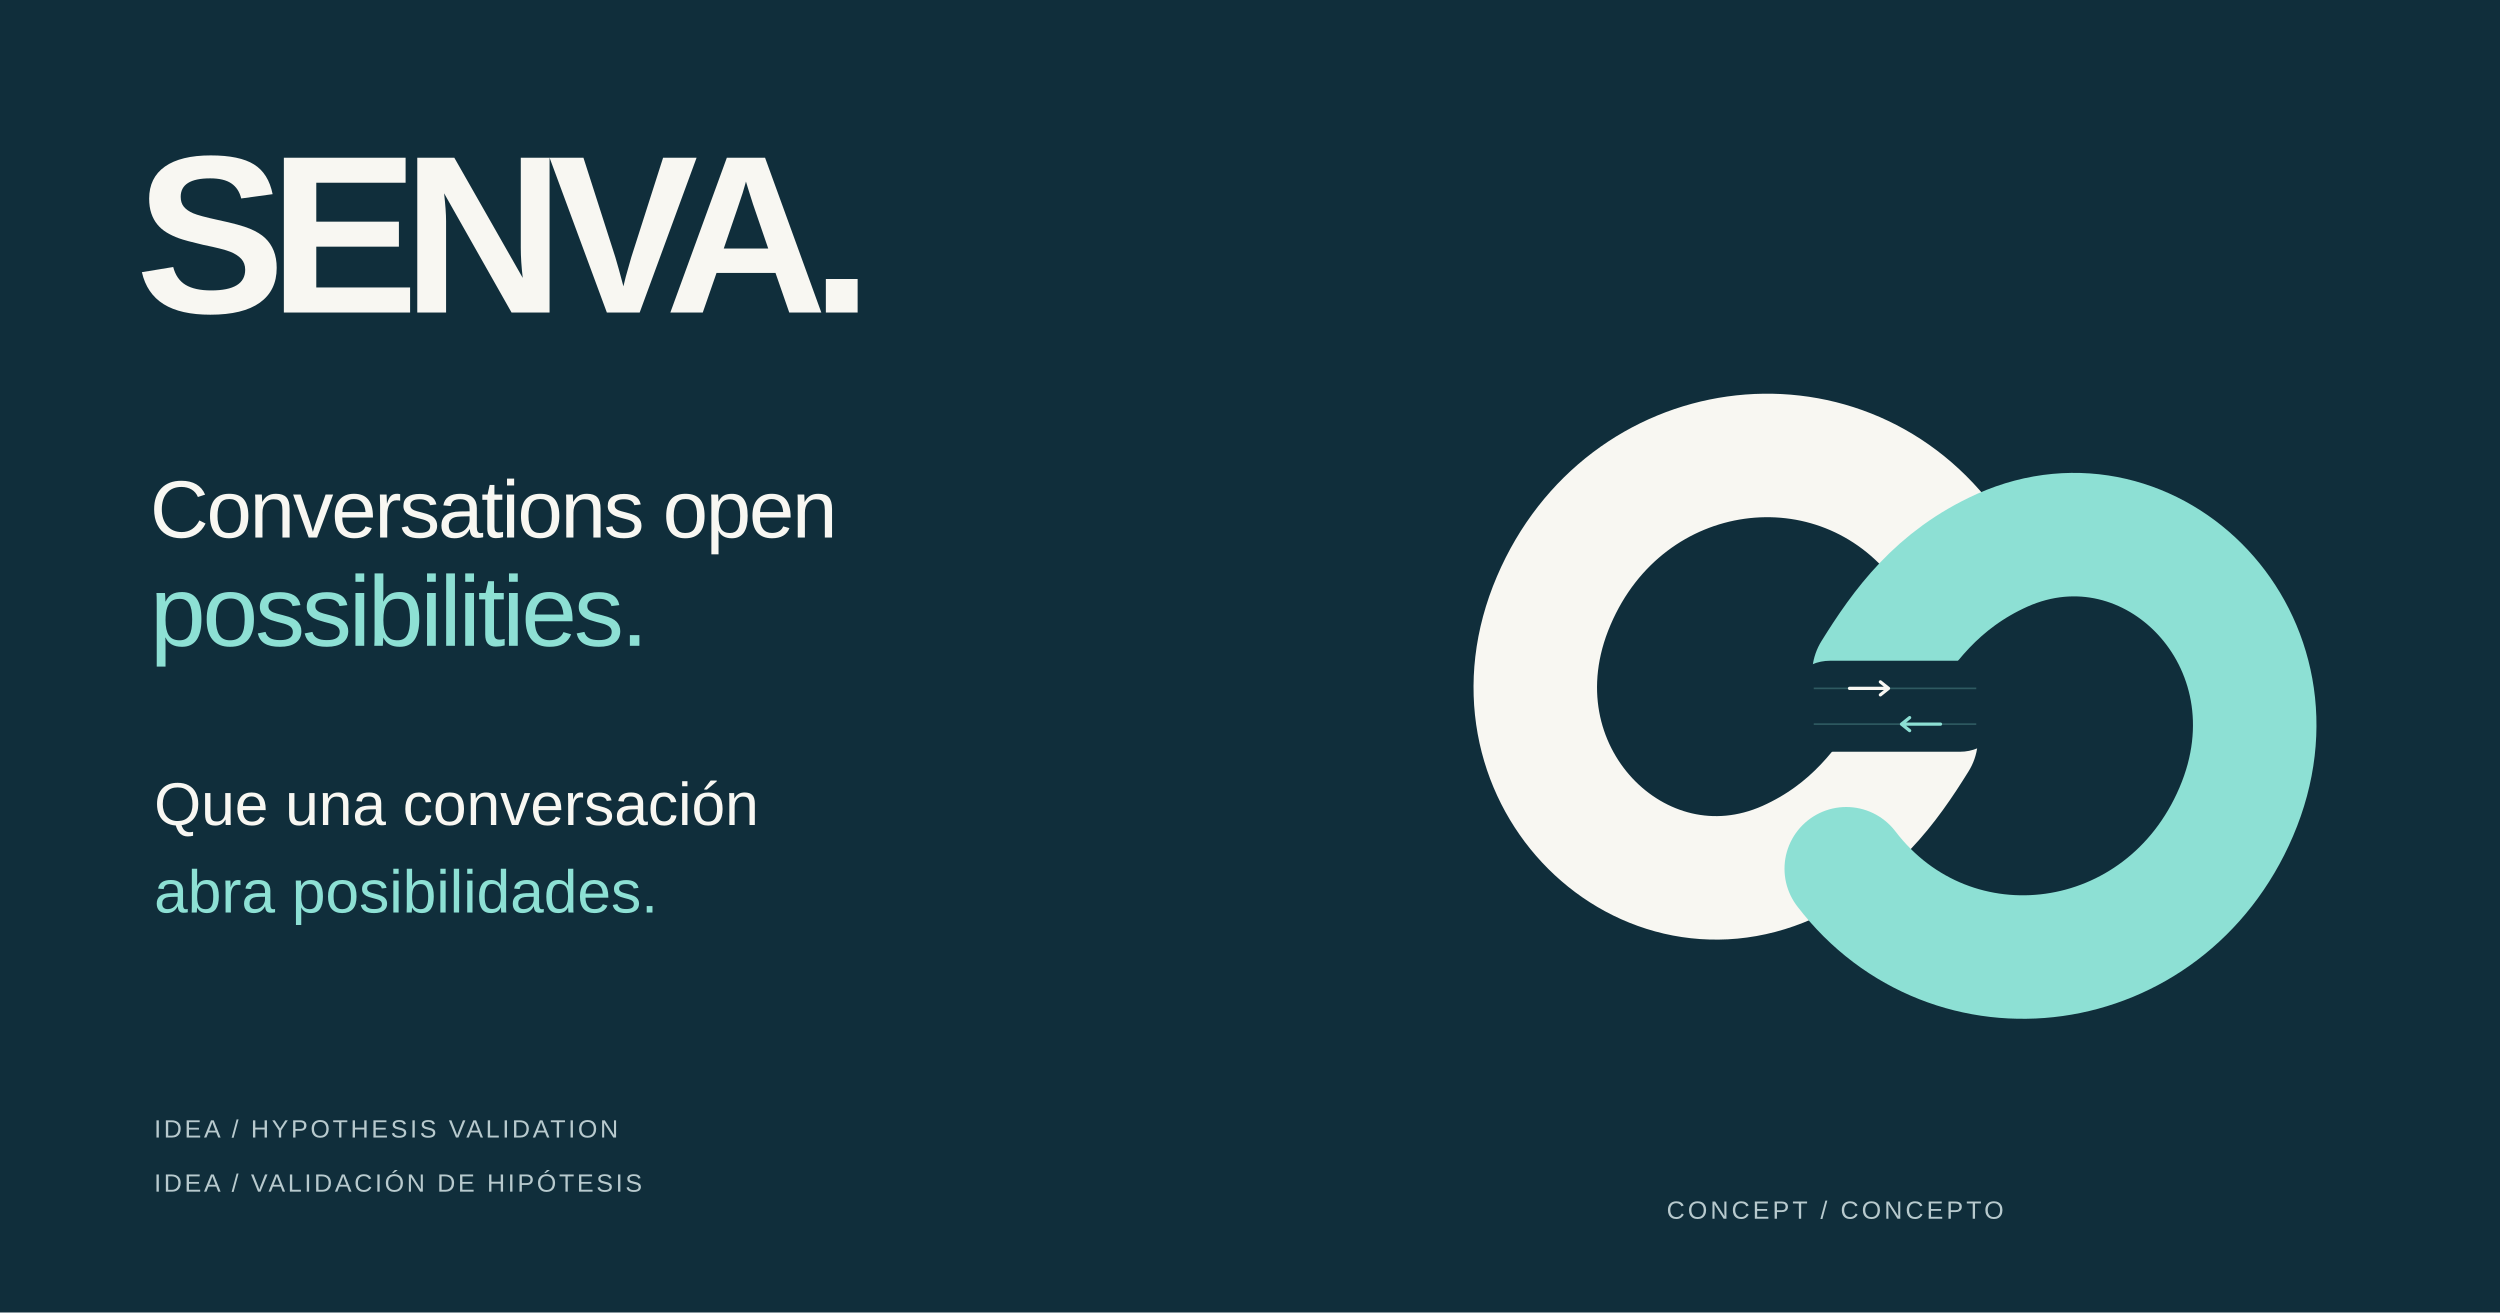
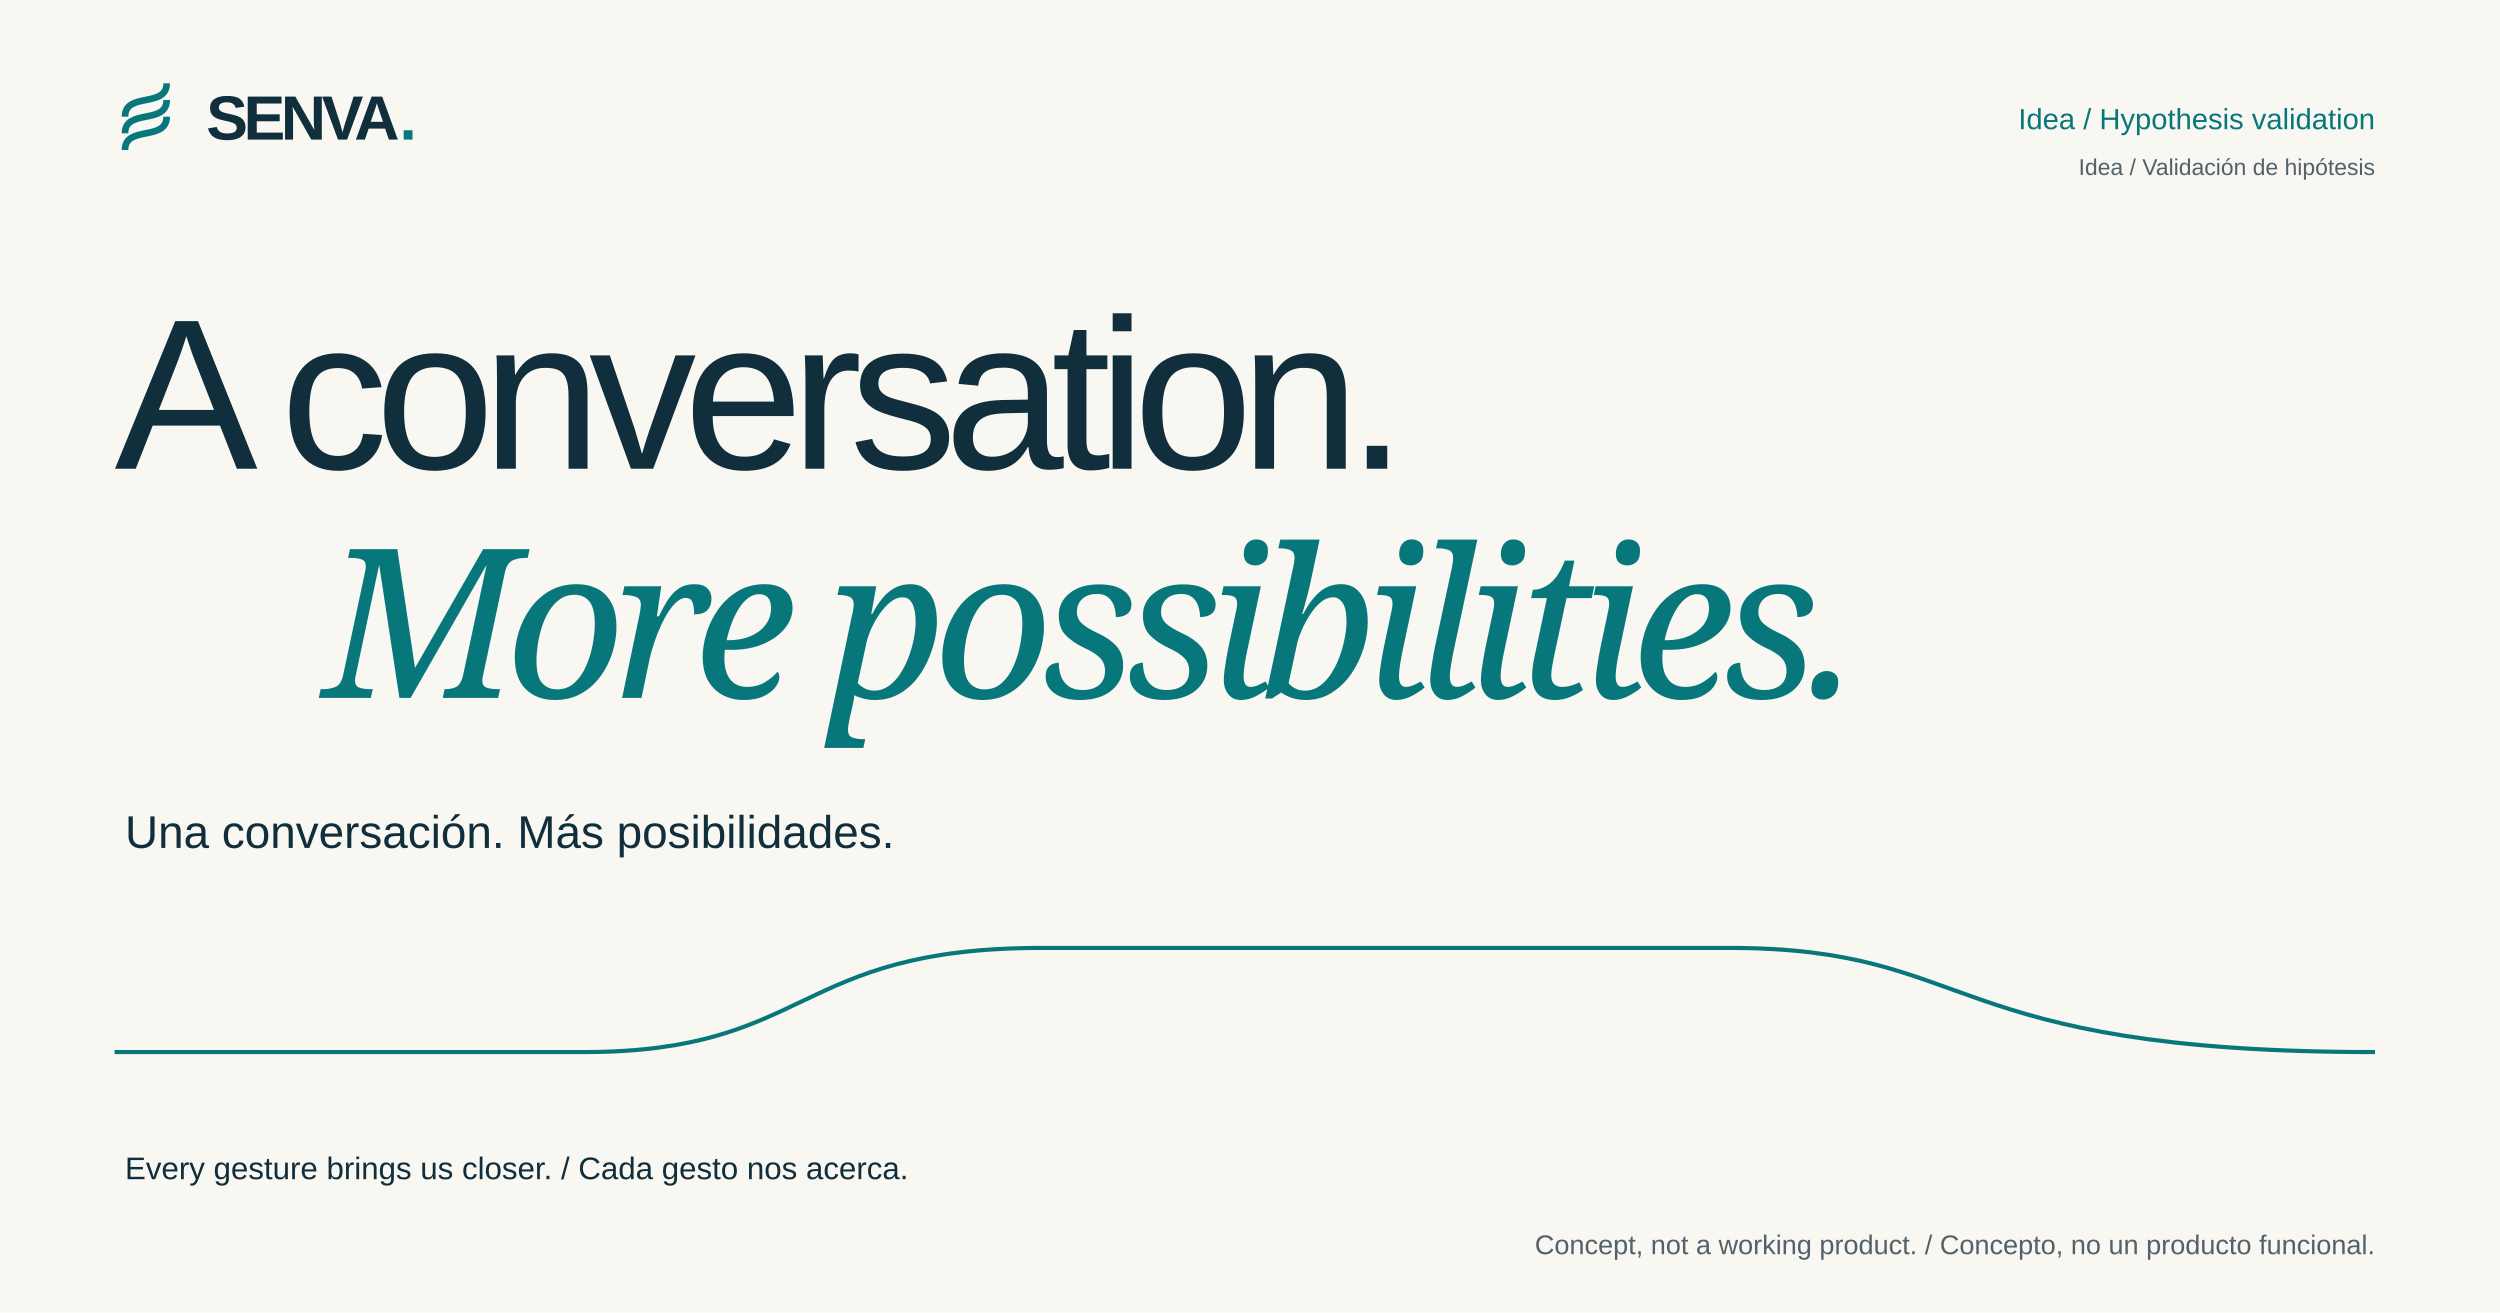
<svg xmlns="http://www.w3.org/2000/svg" width="1200" height="630" viewBox="0 0 1200 630">
-   <rect width="1200" height="630" fill="#102e3b" />
-   <g font-family="Arial, Helvetica, sans-serif">
-     <text x="65" y="150" fill="#f8f7f2" font-size="108" font-weight="700" letter-spacing="-8">SENVA.</text>
-     <text x="72" y="258" fill="#f8f7f2" font-size="39" letter-spacing="-1">Conversations open</text>
-     <text x="72" y="310" fill="#8de0d4" font-size="48" letter-spacing="-1.5">possibilities.</text>
-     <text x="74" y="396" fill="#f8f7f2" font-size="29">Que una conversación</text>
-     <text x="74" y="438" fill="#8de0d4" font-size="29">abra posibilidades.</text>
-     <text x="74" y="546" fill="#b8cace" font-size="12" letter-spacing="1.3">IDEA / HYPOTHESIS VALIDATION</text>
-     <text x="74" y="572" fill="#b8cace" font-size="12" letter-spacing="1.3">IDEA / VALIDACIÓN DE HIPÓTESIS</text>
-     <text x="800" y="585" fill="#b8cace" font-size="12" letter-spacing="1.5">CONCEPT / CONCEPTO</text>
+   <rect width="1200" height="630" fill="#f8f7f2" />
+   <g transform="translate(55 40)" fill="none" stroke="#08777b" stroke-width="3.2">
+     <path d="M5 24C5 12 25 20 25 8M5 16C5 4 25 12 25 0M5 32C5 20 25 28 25 16" />
  </g>
-   <g transform="translate(660 105) scale(.78)" fill="none">
-     <path d="M350 200C285 115 154 132 110 235C65 340 162 437 254 396C294 378 315 349 333 320" stroke="#f8f7f2" stroke-width="76" stroke-linecap="round" />
-     <path d="M290 400C355 485 486 468 530 365C575 260 478 163 386 204C346 222 325 251 307 280" stroke="#8de0d4" stroke-width="76" stroke-linecap="round" />
-     <rect x="252" y="272" width="136" height="56" rx="28" fill="#102e3b" />
-     <path d="M270 289H370M270 311H370" stroke="#8de0d4" stroke-opacity=".25" />
-     <path d="M292 289h24m-5-4 5 4-5 4" stroke="#f8f7f2" stroke-width="2" stroke-linecap="round" stroke-linejoin="round" />
-     <path d="M348 311h-24m5-4-5 4 5 4" stroke="#8de0d4" stroke-width="2" stroke-linecap="round" stroke-linejoin="round" />
-   </g>
+   <text x="99" y="67" fill="#102e3b" font-family="Arial,Helvetica,sans-serif" font-size="30" font-weight="750" letter-spacing="-2.1">SENVA<tspan fill="#08777b">.</tspan>
+   </text>
+   <text x="1140" y="62" text-anchor="end" fill="#08777b" font-family="Arial,Helvetica,sans-serif" font-size="14">Idea / Hypothesis validation</text>
+   <text x="1140" y="84" text-anchor="end" fill="#53616a" font-family="Arial,Helvetica,sans-serif" font-size="11">Idea / Validación de hipótesis</text>
+   <text x="55" y="225" fill="#102e3b" font-family="Arial,Helvetica,sans-serif" font-size="103" letter-spacing="-6">A conversation.</text>
+   <text x="155" y="335" fill="#08777b" font-family="Georgia,serif" font-size="100" font-style="italic" letter-spacing="-6">More possibilities.</text>
+   <text x="60" y="407" fill="#102e3b" font-family="Arial,Helvetica,sans-serif" font-size="22">Una conversación. Más posibilidades.</text>
+   <path d="M55 505H280C390 505 380 455 500 455H830C950 455 930 505 1140 505" fill="none" stroke="#08777b" stroke-width="2" />
+   <text x="60" y="566" fill="#102e3b" font-family="Arial,Helvetica,sans-serif" font-size="15">Every gesture brings us closer. / Cada gesto nos acerca.</text>
+   <text x="1140" y="602" text-anchor="end" fill="#53616a" font-family="Arial,Helvetica,sans-serif" font-size="13">Concept, not a working product. / Concepto, no un producto funcional.</text>
</svg>
